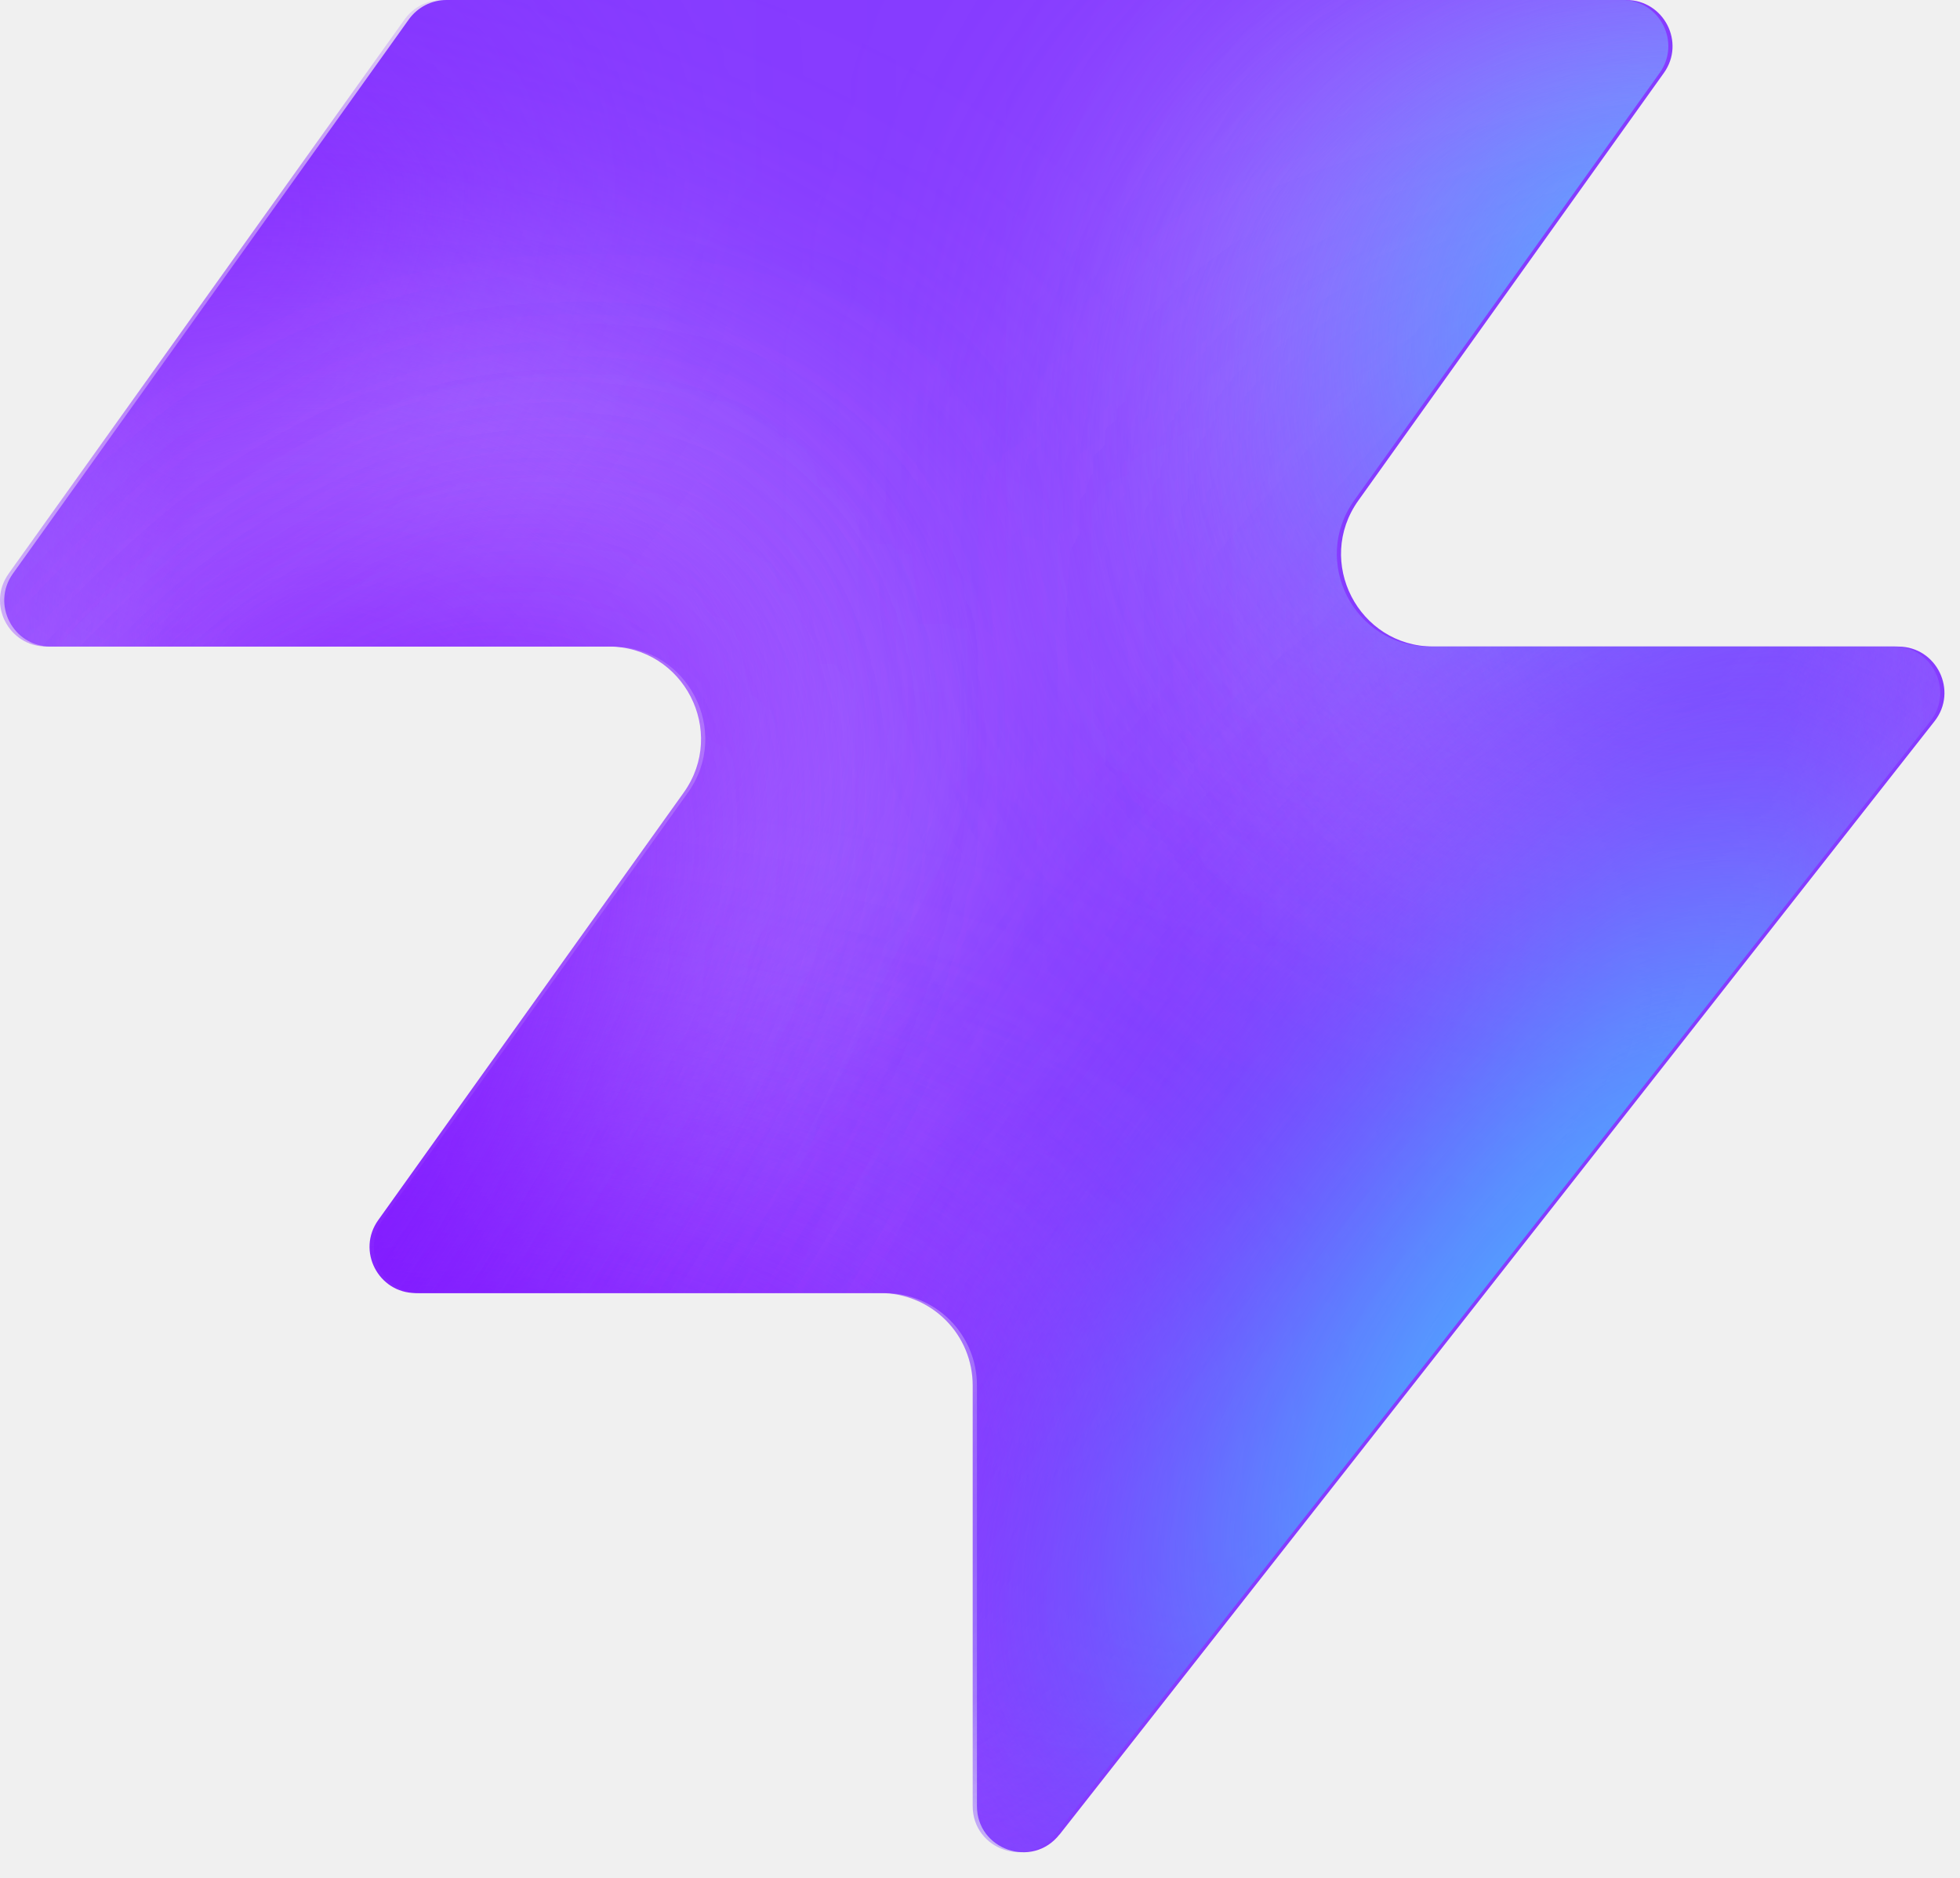
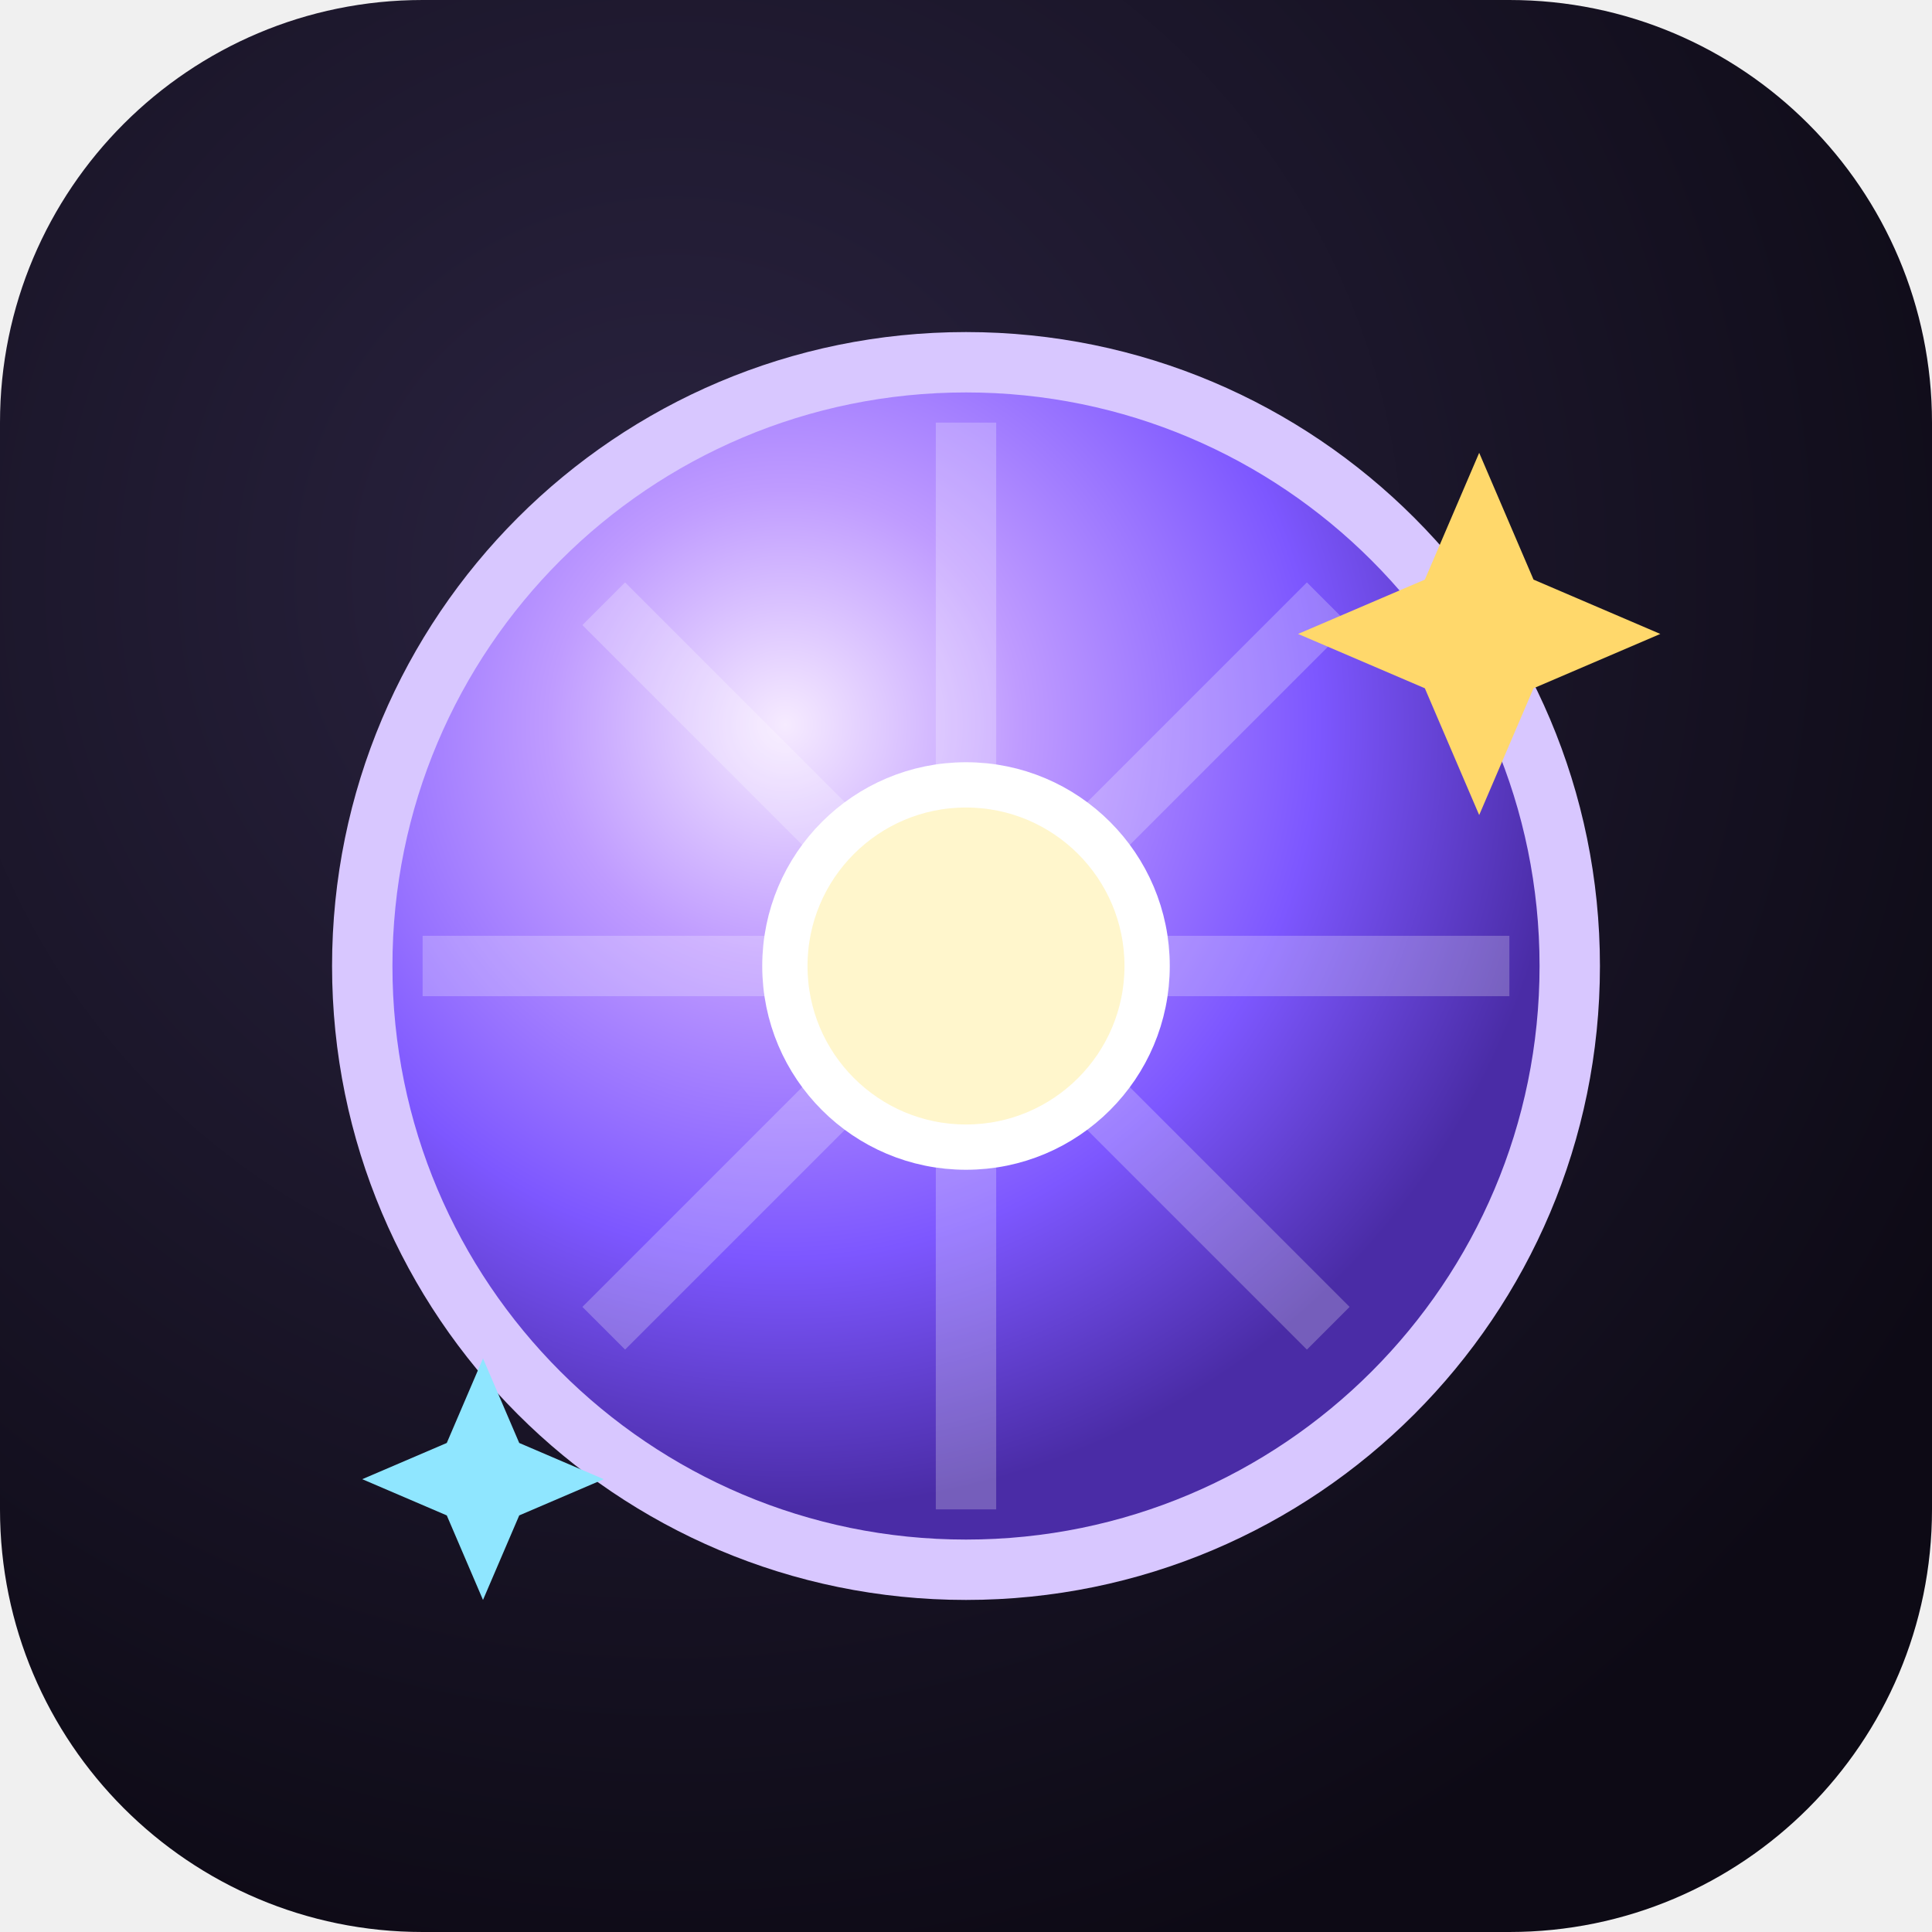
- <svg xmlns="http://www.w3.org/2000/svg" width="48" height="46" fill="none" viewBox="0 0 48 46">
-   <path fill="#863bff" d="M25.946 44.938c-.664.845-2.021.375-2.021-.698V33.937a2.26 2.26 0 0 0-2.262-2.262H10.287c-.92 0-1.456-1.04-.92-1.788l7.48-10.471c1.07-1.497 0-3.578-1.842-3.578H1.237c-.92 0-1.456-1.04-.92-1.788L10.013.474c.214-.297.556-.474.92-.474h28.894c.92 0 1.456 1.04.92 1.788l-7.48 10.471c-1.07 1.498 0 3.579 1.842 3.579h11.377c.943 0 1.473 1.088.89 1.83L25.947 44.94z" style="fill:#863bff;fill:color(display-p3 .525 .23 1);fill-opacity:1" />
-   <mask id="a" width="48" height="46" x="0" y="0" maskUnits="userSpaceOnUse" style="mask-type:alpha">
-     <path fill="#000" d="M25.842 44.938c-.664.844-2.021.375-2.021-.698V33.937a2.26 2.26 0 0 0-2.262-2.262H10.183c-.92 0-1.456-1.04-.92-1.788l7.48-10.471c1.07-1.498 0-3.579-1.842-3.579H1.133c-.92 0-1.456-1.04-.92-1.787L9.91.473c.214-.297.556-.474.92-.474h28.894c.92 0 1.456 1.04.92 1.788l-7.48 10.471c-1.07 1.498 0 3.578 1.842 3.578h11.377c.943 0 1.473 1.088.89 1.832L25.843 44.94z" style="fill:#000;fill-opacity:1" />
-   </mask>
-   <g mask="url(#a)">
-     <g filter="url(#b)">
-       <ellipse cx="5.508" cy="14.704" fill="#ede6ff" rx="5.508" ry="14.704" style="fill:#ede6ff;fill:color(display-p3 .927 .903 1);fill-opacity:1" transform="matrix(.00324 1 1 -.00324 -4.47 31.516)" />
-     </g>
-     <g filter="url(#c)">
-       <ellipse cx="10.399" cy="29.851" fill="#ede6ff" rx="10.399" ry="29.851" style="fill:#ede6ff;fill:color(display-p3 .927 .903 1);fill-opacity:1" transform="matrix(.00324 1 1 -.00324 -39.328 7.883)" />
-     </g>
-     <g filter="url(#d)">
-       <ellipse cx="5.508" cy="30.487" fill="#7e14ff" rx="5.508" ry="30.487" style="fill:#7e14ff;fill:color(display-p3 .492 .077 1);fill-opacity:1" transform="rotate(89.814 -25.913 -14.639)scale(1 -1)" />
-     </g>
-     <g filter="url(#e)">
-       <ellipse cx="5.508" cy="30.599" fill="#7e14ff" rx="5.508" ry="30.599" style="fill:#7e14ff;fill:color(display-p3 .492 .077 1);fill-opacity:1" transform="rotate(89.814 -32.644 -3.334)scale(1 -1)" />
-     </g>
-     <g filter="url(#f)">
-       <ellipse cx="5.508" cy="30.599" fill="#7e14ff" rx="5.508" ry="30.599" style="fill:#7e14ff;fill:color(display-p3 .492 .077 1);fill-opacity:1" transform="matrix(.00324 1 1 -.00324 -34.34 30.47)" />
-     </g>
-     <g filter="url(#g)">
-       <ellipse cx="14.072" cy="22.078" fill="#ede6ff" rx="14.072" ry="22.078" style="fill:#ede6ff;fill:color(display-p3 .927 .903 1);fill-opacity:1" transform="rotate(93.35 24.506 48.493)scale(-1 1)" />
-     </g>
-     <g filter="url(#h)">
-       <ellipse cx="3.47" cy="21.501" fill="#7e14ff" rx="3.47" ry="21.501" style="fill:#7e14ff;fill:color(display-p3 .492 .077 1);fill-opacity:1" transform="rotate(89.009 28.708 47.59)scale(-1 1)" />
-     </g>
-     <g filter="url(#i)">
-       <ellipse cx="3.47" cy="21.501" fill="#7e14ff" rx="3.47" ry="21.501" style="fill:#7e14ff;fill:color(display-p3 .492 .077 1);fill-opacity:1" transform="rotate(89.009 28.708 47.59)scale(-1 1)" />
-     </g>
-     <g filter="url(#j)">
-       <ellipse cx=".387" cy="8.972" fill="#7e14ff" rx="4.407" ry="29.108" style="fill:#7e14ff;fill:color(display-p3 .492 .077 1);fill-opacity:1" transform="rotate(39.51 .387 8.972)" />
-     </g>
-     <g filter="url(#k)">
-       <ellipse cx="47.523" cy="-6.092" fill="#7e14ff" rx="4.407" ry="29.108" style="fill:#7e14ff;fill:color(display-p3 .492 .077 1);fill-opacity:1" transform="rotate(37.892 47.523 -6.092)" />
-     </g>
-     <g filter="url(#l)">
-       <ellipse cx="41.412" cy="6.333" fill="#47bfff" rx="5.971" ry="9.665" style="fill:#47bfff;fill:color(display-p3 .28 .748 1);fill-opacity:1" transform="rotate(37.892 41.412 6.333)" />
-     </g>
-     <g filter="url(#m)">
-       <ellipse cx="-1.879" cy="38.332" fill="#7e14ff" rx="4.407" ry="29.108" style="fill:#7e14ff;fill:color(display-p3 .492 .077 1);fill-opacity:1" transform="rotate(37.892 -1.88 38.332)" />
-     </g>
-     <g filter="url(#n)">
-       <ellipse cx="-1.879" cy="38.332" fill="#7e14ff" rx="4.407" ry="29.108" style="fill:#7e14ff;fill:color(display-p3 .492 .077 1);fill-opacity:1" transform="rotate(37.892 -1.88 38.332)" />
-     </g>
-     <g filter="url(#o)">
-       <ellipse cx="35.651" cy="29.907" fill="#7e14ff" rx="4.407" ry="29.108" style="fill:#7e14ff;fill:color(display-p3 .492 .077 1);fill-opacity:1" transform="rotate(37.892 35.651 29.907)" />
-     </g>
-     <g filter="url(#p)">
-       <ellipse cx="38.418" cy="32.4" fill="#47bfff" rx="5.971" ry="15.297" style="fill:#47bfff;fill:color(display-p3 .28 .748 1);fill-opacity:1" transform="rotate(37.892 38.418 32.4)" />
-     </g>
-   </g>
+ <svg xmlns="http://www.w3.org/2000/svg" viewBox="0 0 64 64" role="img" aria-label="GTNH Thaumcraft Calculator icon">
  <defs>
-     <filter id="b" width="60.045" height="41.654" x="-19.77" y="16.149" color-interpolation-filters="sRGB" filterUnits="userSpaceOnUse">
-       <feFlood flood-opacity="0" result="BackgroundImageFix" />
-       <feBlend in="SourceGraphic" in2="BackgroundImageFix" result="shape" />
-       <feGaussianBlur result="effect1_foregroundBlur_2002_17158" stdDeviation="7.659" />
-     </filter>
-     <filter id="c" width="90.34" height="51.437" x="-54.613" y="-7.533" color-interpolation-filters="sRGB" filterUnits="userSpaceOnUse">
-       <feFlood flood-opacity="0" result="BackgroundImageFix" />
-       <feBlend in="SourceGraphic" in2="BackgroundImageFix" result="shape" />
-       <feGaussianBlur result="effect1_foregroundBlur_2002_17158" stdDeviation="7.659" />
-     </filter>
-     <filter id="d" width="79.355" height="29.4" x="-49.64" y="2.03" color-interpolation-filters="sRGB" filterUnits="userSpaceOnUse">
-       <feFlood flood-opacity="0" result="BackgroundImageFix" />
-       <feBlend in="SourceGraphic" in2="BackgroundImageFix" result="shape" />
-       <feGaussianBlur result="effect1_foregroundBlur_2002_17158" stdDeviation="4.596" />
-     </filter>
-     <filter id="e" width="79.579" height="29.4" x="-45.045" y="20.029" color-interpolation-filters="sRGB" filterUnits="userSpaceOnUse">
-       <feFlood flood-opacity="0" result="BackgroundImageFix" />
-       <feBlend in="SourceGraphic" in2="BackgroundImageFix" result="shape" />
-       <feGaussianBlur result="effect1_foregroundBlur_2002_17158" stdDeviation="4.596" />
-     </filter>
-     <filter id="f" width="79.579" height="29.4" x="-43.513" y="21.178" color-interpolation-filters="sRGB" filterUnits="userSpaceOnUse">
-       <feFlood flood-opacity="0" result="BackgroundImageFix" />
-       <feBlend in="SourceGraphic" in2="BackgroundImageFix" result="shape" />
-       <feGaussianBlur result="effect1_foregroundBlur_2002_17158" stdDeviation="4.596" />
-     </filter>
-     <filter id="g" width="74.749" height="58.852" x="15.756" y="-17.901" color-interpolation-filters="sRGB" filterUnits="userSpaceOnUse">
-       <feFlood flood-opacity="0" result="BackgroundImageFix" />
-       <feBlend in="SourceGraphic" in2="BackgroundImageFix" result="shape" />
-       <feGaussianBlur result="effect1_foregroundBlur_2002_17158" stdDeviation="7.659" />
-     </filter>
-     <filter id="h" width="61.377" height="25.362" x="23.548" y="2.284" color-interpolation-filters="sRGB" filterUnits="userSpaceOnUse">
-       <feFlood flood-opacity="0" result="BackgroundImageFix" />
-       <feBlend in="SourceGraphic" in2="BackgroundImageFix" result="shape" />
-       <feGaussianBlur result="effect1_foregroundBlur_2002_17158" stdDeviation="4.596" />
-     </filter>
-     <filter id="i" width="61.377" height="25.362" x="23.548" y="2.284" color-interpolation-filters="sRGB" filterUnits="userSpaceOnUse">
-       <feFlood flood-opacity="0" result="BackgroundImageFix" />
-       <feBlend in="SourceGraphic" in2="BackgroundImageFix" result="shape" />
-       <feGaussianBlur result="effect1_foregroundBlur_2002_17158" stdDeviation="4.596" />
-     </filter>
-     <filter id="j" width="56.045" height="63.649" x="-27.636" y="-22.853" color-interpolation-filters="sRGB" filterUnits="userSpaceOnUse">
-       <feFlood flood-opacity="0" result="BackgroundImageFix" />
-       <feBlend in="SourceGraphic" in2="BackgroundImageFix" result="shape" />
-       <feGaussianBlur result="effect1_foregroundBlur_2002_17158" stdDeviation="4.596" />
-     </filter>
-     <filter id="k" width="54.814" height="64.646" x="20.116" y="-38.415" color-interpolation-filters="sRGB" filterUnits="userSpaceOnUse">
-       <feFlood flood-opacity="0" result="BackgroundImageFix" />
-       <feBlend in="SourceGraphic" in2="BackgroundImageFix" result="shape" />
-       <feGaussianBlur result="effect1_foregroundBlur_2002_17158" stdDeviation="4.596" />
-     </filter>
-     <filter id="l" width="33.541" height="35.313" x="24.641" y="-11.323" color-interpolation-filters="sRGB" filterUnits="userSpaceOnUse">
-       <feFlood flood-opacity="0" result="BackgroundImageFix" />
-       <feBlend in="SourceGraphic" in2="BackgroundImageFix" result="shape" />
-       <feGaussianBlur result="effect1_foregroundBlur_2002_17158" stdDeviation="4.596" />
-     </filter>
-     <filter id="m" width="54.814" height="64.646" x="-29.286" y="6.009" color-interpolation-filters="sRGB" filterUnits="userSpaceOnUse">
-       <feFlood flood-opacity="0" result="BackgroundImageFix" />
-       <feBlend in="SourceGraphic" in2="BackgroundImageFix" result="shape" />
-       <feGaussianBlur result="effect1_foregroundBlur_2002_17158" stdDeviation="4.596" />
-     </filter>
-     <filter id="n" width="54.814" height="64.646" x="-29.286" y="6.009" color-interpolation-filters="sRGB" filterUnits="userSpaceOnUse">
-       <feFlood flood-opacity="0" result="BackgroundImageFix" />
-       <feBlend in="SourceGraphic" in2="BackgroundImageFix" result="shape" />
-       <feGaussianBlur result="effect1_foregroundBlur_2002_17158" stdDeviation="4.596" />
-     </filter>
-     <filter id="o" width="54.814" height="64.646" x="8.244" y="-2.416" color-interpolation-filters="sRGB" filterUnits="userSpaceOnUse">
-       <feFlood flood-opacity="0" result="BackgroundImageFix" />
-       <feBlend in="SourceGraphic" in2="BackgroundImageFix" result="shape" />
-       <feGaussianBlur result="effect1_foregroundBlur_2002_17158" stdDeviation="4.596" />
-     </filter>
-     <filter id="p" width="39.409" height="43.623" x="18.713" y="10.588" color-interpolation-filters="sRGB" filterUnits="userSpaceOnUse">
-       <feFlood flood-opacity="0" result="BackgroundImageFix" />
-       <feBlend in="SourceGraphic" in2="BackgroundImageFix" result="shape" />
-       <feGaussianBlur result="effect1_foregroundBlur_2002_17158" stdDeviation="4.596" />
-     </filter>
+     <radialGradient id="bg" cx="35%" cy="30%" r="75%">
+       <stop offset="0%" stop-color="#2a2340" />
+       <stop offset="100%" stop-color="#0d0a15" />
+     </radialGradient>
+     <radialGradient id="orb" cx="35%" cy="30%" r="65%">
+       <stop offset="0%" stop-color="#f6ebff" />
+       <stop offset="30%" stop-color="#bf9bff" />
+       <stop offset="68%" stop-color="#7d57ff" />
+       <stop offset="100%" stop-color="#4a2ca6" />
+     </radialGradient>
  </defs>
+   <rect width="64" height="64" rx="14" fill="url(#bg)" />
+   <circle cx="32" cy="32" r="20" fill="url(#orb)" stroke="#d8c7ff" stroke-width="2" />
+   <path d="M32 14v36M14 32h36M20 20l24 24M44 20L20 44" stroke="rgba(255,255,255,0.24)" stroke-width="2" />
+   <circle cx="32" cy="32" r="6" fill="#fff6cc" stroke="#fff" stroke-width="1.5" />
+   <path d="M49 15l1.8 4.2 4.2 1.8-4.2 1.8-1.8 4.2-1.8-4.2-4.2-1.8 4.2-1.8Z" fill="#ffd86b" />
+   <path d="M16 45l1.2 2.8 2.8 1.2-2.8 1.2-1.2 2.8-1.2-2.8-2.8-1.2 2.8-1.2Z" fill="#8fe6ff" />
</svg>
